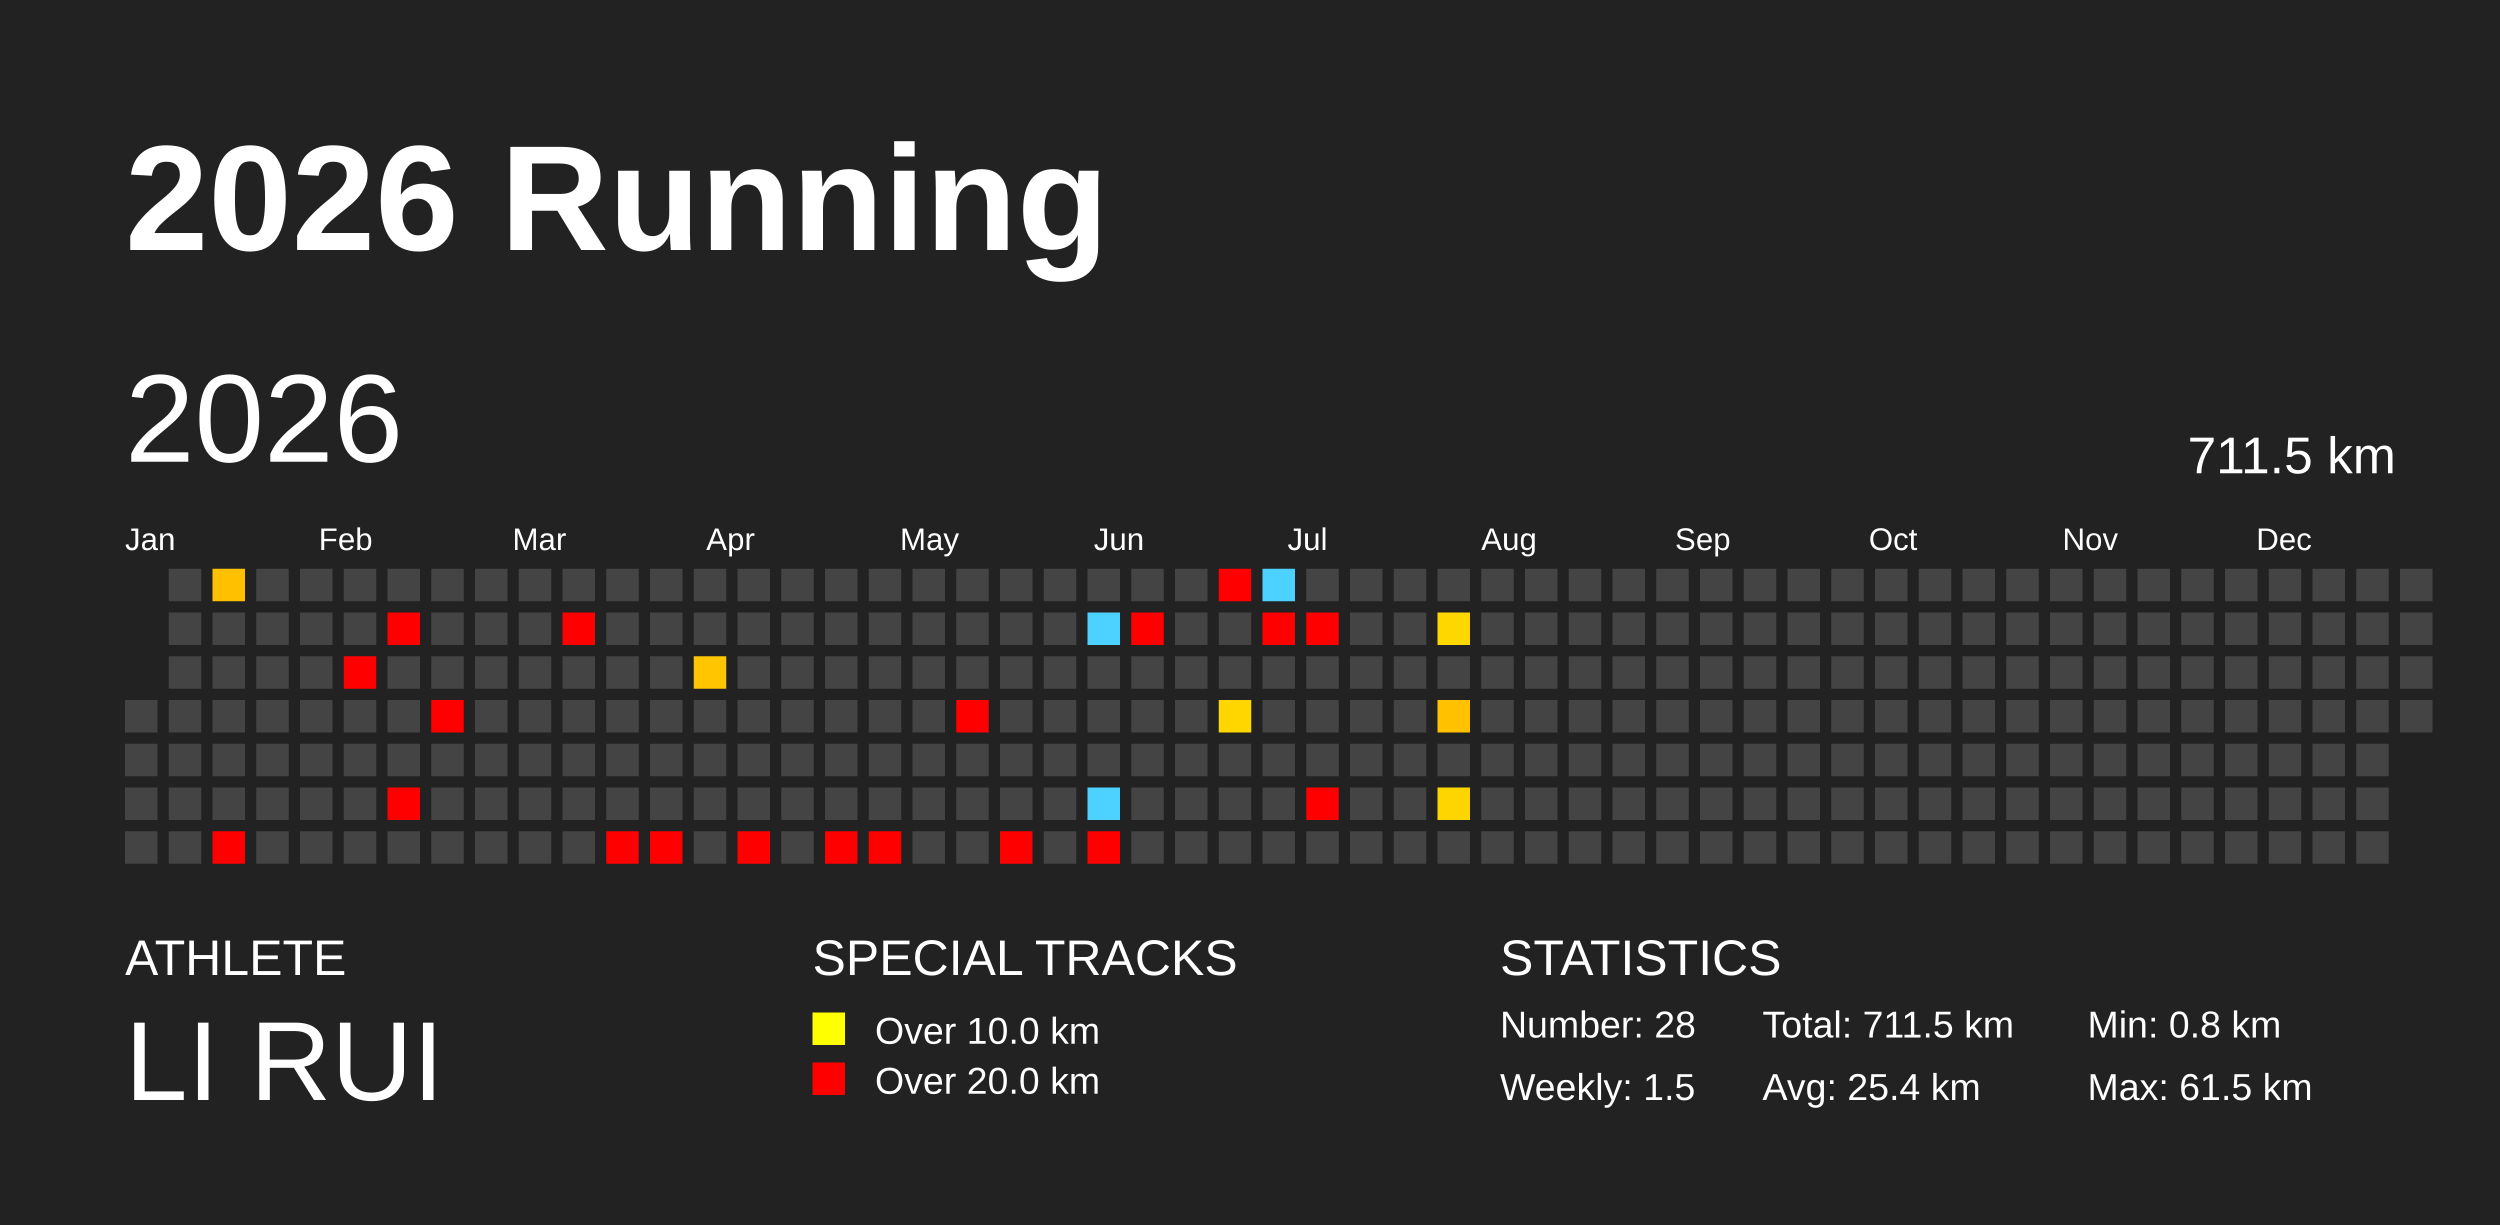
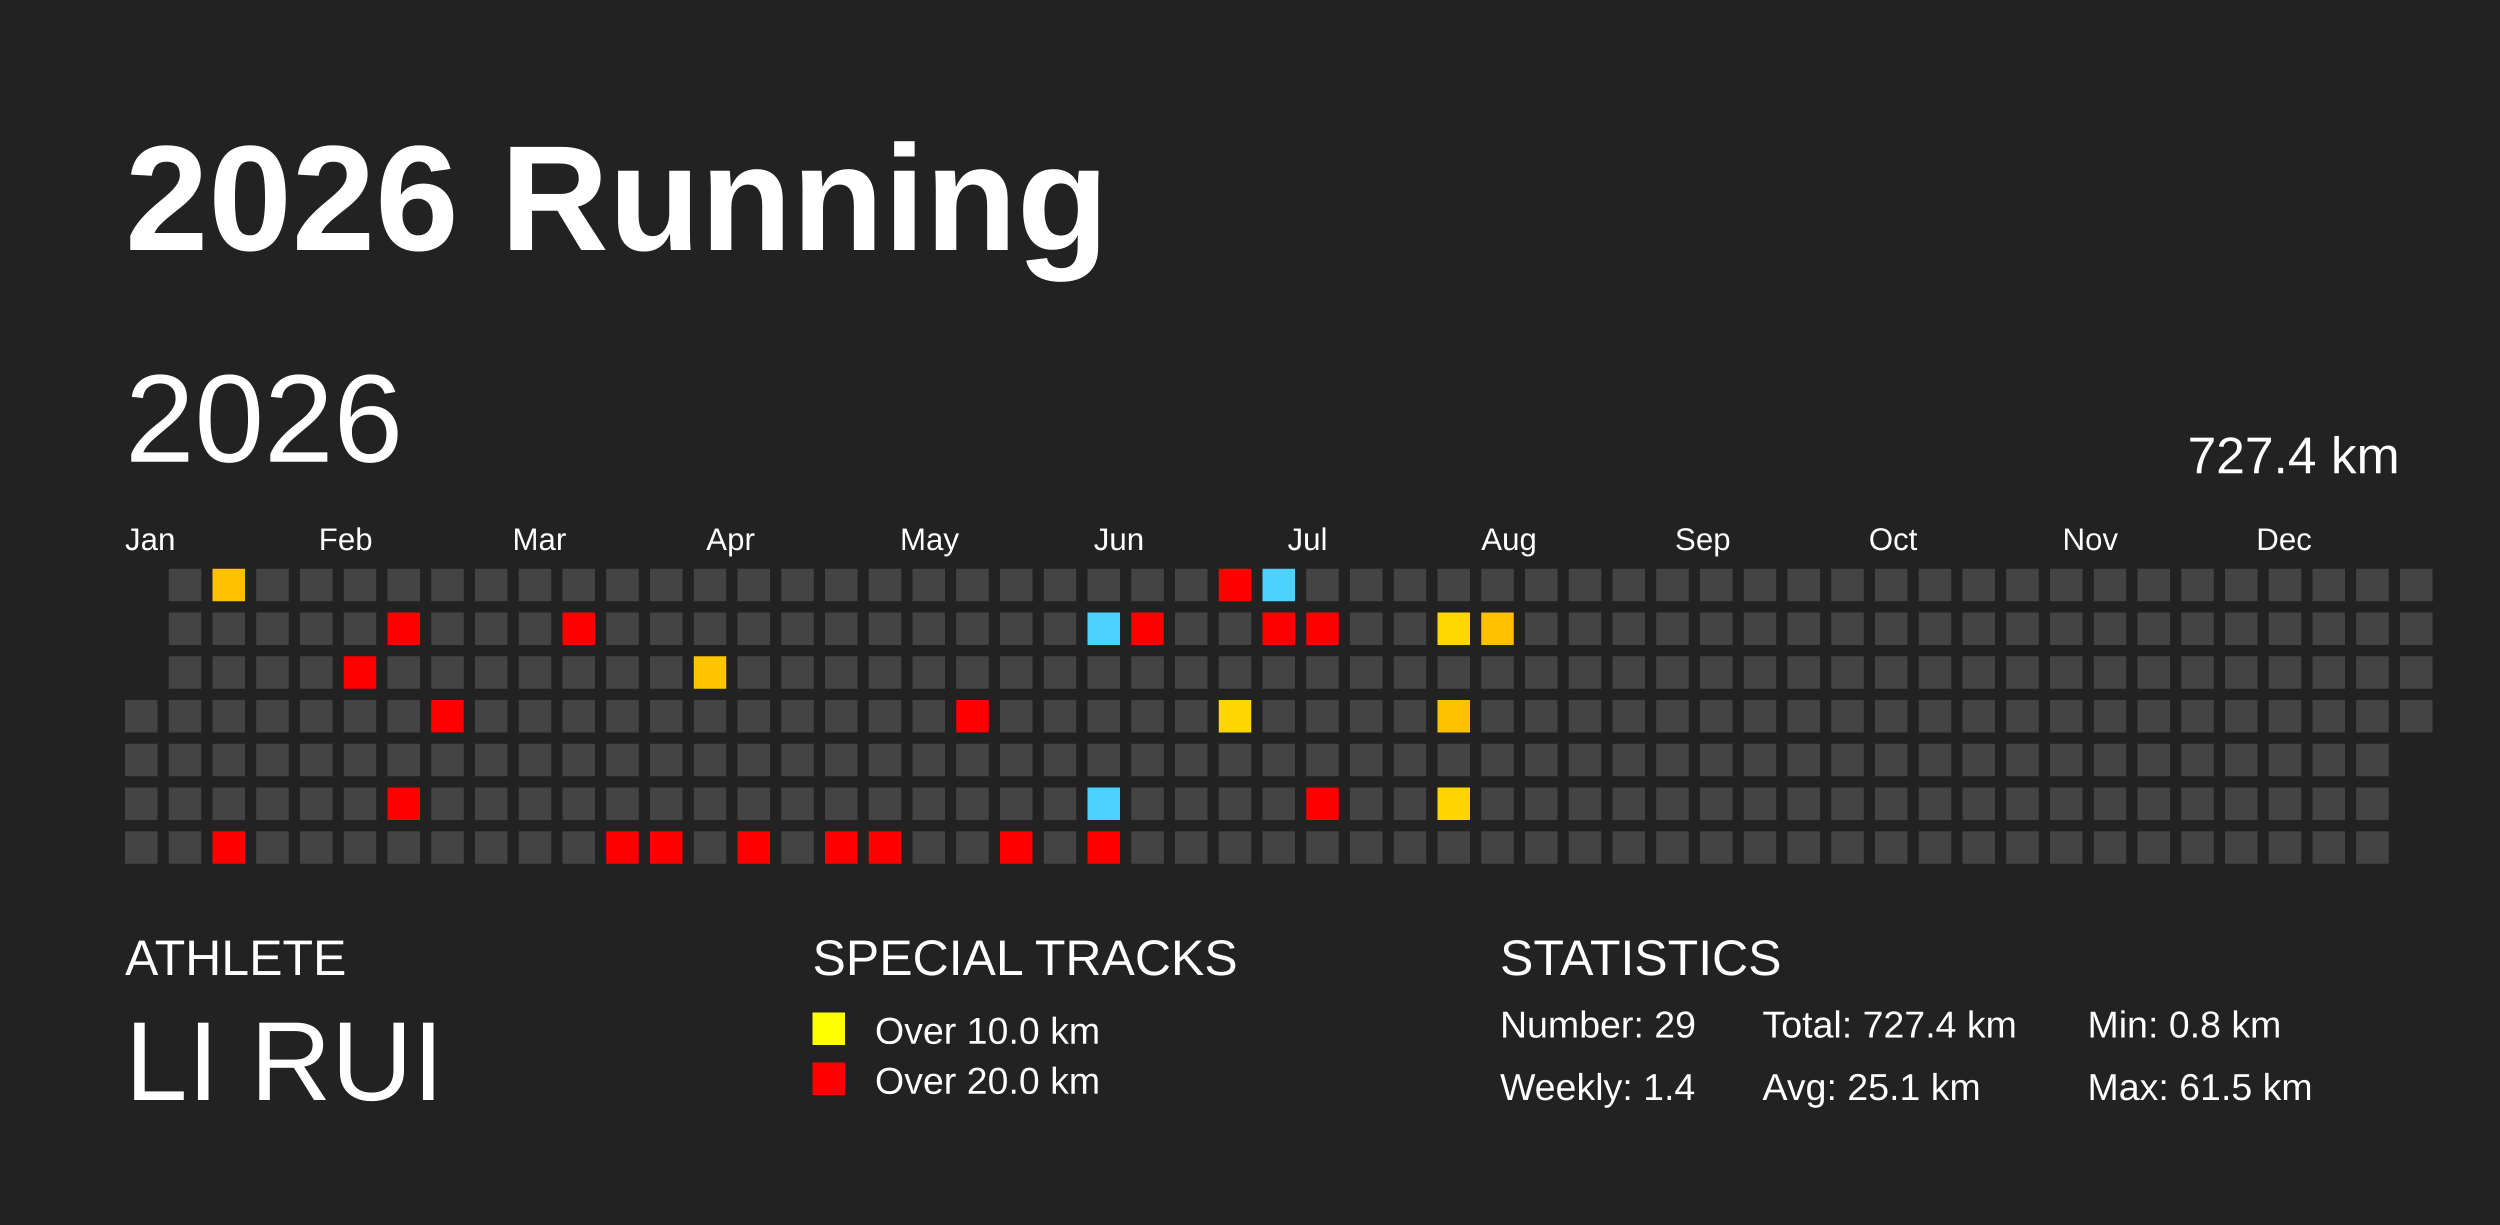
<svg xmlns="http://www.w3.org/2000/svg" baseProfile="full" height="98mm" version="1.1" viewBox="0,0,200,98" width="200mm">
  <defs />
  <rect fill="#222222" height="98" width="200" x="0" y="0" />
  <text fill="#FFFFFF" style="font-size:12px; font-family:Arial; font-weight:bold;" x="10" y="20">2026 Running</text>
  <text fill="#FFFFFF" style="font-size:4px; font-family:Arial" x="10" y="78">ATHLETE</text>
  <text fill="#FFFFFF" style="font-size:9px; font-family:Arial" x="10" y="88">LI RUI</text>
  <text fill="#FFFFFF" style="font-size:4px; font-family:Arial" x="65" y="78">SPECIAL TRACKS</text>
  <rect fill="yellow" height="2.6" width="2.6" x="65" y="81" />
  <text fill="#FFFFFF" style="font-size:3px; font-family:Arial" x="70" y="83.5">Over 10.0 km</text>
  <rect fill="red" height="2.6" width="2.6" x="65" y="85" />
  <text fill="#FFFFFF" style="font-size:3px; font-family:Arial" x="70" y="87.5">Over 20.0 km</text>
  <text fill="#FFFFFF" style="font-size:4px; font-family:Arial" x="120" y="78">STATISTICS</text>
-   <text fill="#FFFFFF" style="font-size:3px; font-family:Arial" x="120" y="83">Number: 28</text>
-   <text fill="#FFFFFF" style="font-size:3px; font-family:Arial" x="120" y="88">Weekly: 1.5</text>
-   <text fill="#FFFFFF" style="font-size:3px; font-family:Arial" x="141" y="83">Total: 711.5 km</text>
-   <text fill="#FFFFFF" style="font-size:3px; font-family:Arial" x="141" y="88">Avg: 25.4 km</text>
+   <text fill="#FFFFFF" style="font-size:3px; font-family:Arial" x="120" y="83">Number: 29</text>
+   <text fill="#FFFFFF" style="font-size:3px; font-family:Arial" x="120" y="88">Weekly: 1.4</text>
+   <text fill="#FFFFFF" style="font-size:3px; font-family:Arial" x="141" y="83">Total: 727.4 km</text>
+   <text fill="#FFFFFF" style="font-size:3px; font-family:Arial" x="141" y="88">Avg: 25.1 km</text>
  <text fill="#FFFFFF" style="font-size:3px; font-family:Arial" x="167" y="83">Min: 0.8 km</text>
  <text fill="#FFFFFF" style="font-size:3px; font-family:Arial" x="167" y="88">Max: 61.5 km</text>
  <text dominant-baseline="hanging" fill="#FFFFFF" style="font-size:10.0px; font-family:Arial;" x="10" y="30">2026</text>
-   <text dominant-baseline="hanging" fill="#FFFFFF" style="font-size:4.125px; font-family:Arial;" x="175" y="35">711.5 km</text>
+   <text dominant-baseline="hanging" fill="#FFFFFF" style="font-size:4.125px; font-family:Arial;" x="175" y="35">727.4 km</text>
  <text fill="#FFFFFF" style="font-size:2.5px; font-family:Arial" x="10.0" y="44">Jan</text>
  <text fill="#FFFFFF" style="font-size:2.5px; font-family:Arial" x="25.5" y="44">Feb</text>
  <text fill="#FFFFFF" style="font-size:2.5px; font-family:Arial" x="41.0" y="44">Mar</text>
  <text fill="#FFFFFF" style="font-size:2.5px; font-family:Arial" x="56.5" y="44">Apr</text>
  <text fill="#FFFFFF" style="font-size:2.5px; font-family:Arial" x="72.0" y="44">May</text>
  <text fill="#FFFFFF" style="font-size:2.5px; font-family:Arial" x="87.5" y="44">Jun</text>
  <text fill="#FFFFFF" style="font-size:2.5px; font-family:Arial" x="103.0" y="44">Jul</text>
  <text fill="#FFFFFF" style="font-size:2.5px; font-family:Arial" x="118.5" y="44">Aug</text>
  <text fill="#FFFFFF" style="font-size:2.5px; font-family:Arial" x="134.0" y="44">Sep</text>
  <text fill="#FFFFFF" style="font-size:2.5px; font-family:Arial" x="149.5" y="44">Oct</text>
  <text fill="#FFFFFF" style="font-size:2.5px; font-family:Arial" x="165.0" y="44">Nov</text>
  <text fill="#FFFFFF" style="font-size:2.5px; font-family:Arial" x="180.5" y="44">Dec</text>
  <rect fill="#444444" height="2.6" width="2.6" x="10.0" y="56.0" />
  <rect fill="#444444" height="2.6" width="2.6" x="10.0" y="59.5" />
  <rect fill="#444444" height="2.6" width="2.6" x="10.0" y="63.0" />
  <rect fill="#444444" height="2.6" width="2.6" x="10.0" y="66.5" />
  <rect fill="#444444" height="2.6" width="2.6" x="13.5" y="45.5" />
  <rect fill="#444444" height="2.6" width="2.6" x="13.5" y="49.0" />
  <rect fill="#444444" height="2.6" width="2.6" x="13.5" y="52.5" />
  <rect fill="#444444" height="2.6" width="2.6" x="13.5" y="56.0" />
  <rect fill="#444444" height="2.6" width="2.6" x="13.5" y="59.5" />
  <rect fill="#444444" height="2.6" width="2.6" x="13.5" y="63.0" />
  <rect fill="#444444" height="2.6" width="2.6" x="13.5" y="66.5" />
  <rect fill="#ffc000" height="2.6" width="2.6" x="17.0" y="45.5" />
  <rect fill="#444444" height="2.6" width="2.6" x="17.0" y="49.0" />
  <rect fill="#444444" height="2.6" width="2.6" x="17.0" y="52.5" />
  <rect fill="#444444" height="2.6" width="2.6" x="17.0" y="56.0" />
  <rect fill="#444444" height="2.6" width="2.6" x="17.0" y="59.5" />
  <rect fill="#444444" height="2.6" width="2.6" x="17.0" y="63.0" />
  <rect fill="red" height="2.6" width="2.6" x="17.0" y="66.5" />
  <rect fill="#444444" height="2.6" width="2.6" x="20.5" y="45.5" />
  <rect fill="#444444" height="2.6" width="2.6" x="20.5" y="49.0" />
  <rect fill="#444444" height="2.6" width="2.6" x="20.5" y="52.5" />
  <rect fill="#444444" height="2.6" width="2.6" x="20.5" y="56.0" />
  <rect fill="#444444" height="2.6" width="2.6" x="20.5" y="59.5" />
  <rect fill="#444444" height="2.6" width="2.6" x="20.5" y="63.0" />
  <rect fill="#444444" height="2.6" width="2.6" x="20.5" y="66.5" />
  <rect fill="#444444" height="2.6" width="2.6" x="24.0" y="45.5" />
  <rect fill="#444444" height="2.6" width="2.6" x="24.0" y="49.0" />
  <rect fill="#444444" height="2.6" width="2.6" x="24.0" y="52.5" />
  <rect fill="#444444" height="2.6" width="2.6" x="24.0" y="56.0" />
  <rect fill="#444444" height="2.6" width="2.6" x="24.0" y="59.5" />
  <rect fill="#444444" height="2.6" width="2.6" x="24.0" y="63.0" />
  <rect fill="#444444" height="2.6" width="2.6" x="24.0" y="66.5" />
  <rect fill="#444444" height="2.6" width="2.6" x="27.5" y="45.5" />
  <rect fill="#444444" height="2.6" width="2.6" x="27.5" y="49.0" />
  <rect fill="red" height="2.6" width="2.6" x="27.5" y="52.5" />
  <rect fill="#444444" height="2.6" width="2.6" x="27.5" y="56.0" />
  <rect fill="#444444" height="2.6" width="2.6" x="27.5" y="59.5" />
  <rect fill="#444444" height="2.6" width="2.6" x="27.5" y="63.0" />
  <rect fill="#444444" height="2.6" width="2.6" x="27.5" y="66.5" />
  <rect fill="#444444" height="2.6" width="2.6" x="31.0" y="45.5" />
  <rect fill="red" height="2.6" width="2.6" x="31.0" y="49.0" />
  <rect fill="#444444" height="2.6" width="2.6" x="31.0" y="52.5" />
  <rect fill="#444444" height="2.6" width="2.6" x="31.0" y="56.0" />
  <rect fill="#444444" height="2.6" width="2.6" x="31.0" y="59.5" />
  <rect fill="red" height="2.6" width="2.6" x="31.0" y="63.0" />
  <rect fill="#444444" height="2.6" width="2.6" x="31.0" y="66.5" />
  <rect fill="#444444" height="2.6" width="2.6" x="34.5" y="45.5" />
  <rect fill="#444444" height="2.6" width="2.6" x="34.5" y="49.0" />
  <rect fill="#444444" height="2.6" width="2.6" x="34.5" y="52.5" />
  <rect fill="red" height="2.6" width="2.6" x="34.5" y="56.0" />
  <rect fill="#444444" height="2.6" width="2.6" x="34.5" y="59.5" />
  <rect fill="#444444" height="2.6" width="2.6" x="34.5" y="63.0" />
  <rect fill="#444444" height="2.6" width="2.6" x="34.5" y="66.5" />
  <rect fill="#444444" height="2.6" width="2.6" x="38.0" y="45.5" />
  <rect fill="#444444" height="2.6" width="2.6" x="38.0" y="49.0" />
  <rect fill="#444444" height="2.6" width="2.6" x="38.0" y="52.5" />
  <rect fill="#444444" height="2.6" width="2.6" x="38.0" y="56.0" />
  <rect fill="#444444" height="2.6" width="2.6" x="38.0" y="59.5" />
  <rect fill="#444444" height="2.6" width="2.6" x="38.0" y="63.0" />
  <rect fill="#444444" height="2.6" width="2.6" x="38.0" y="66.5" />
  <rect fill="#444444" height="2.6" width="2.6" x="41.5" y="45.5" />
  <rect fill="#444444" height="2.6" width="2.6" x="41.5" y="49.0" />
  <rect fill="#444444" height="2.6" width="2.6" x="41.5" y="52.5" />
  <rect fill="#444444" height="2.6" width="2.6" x="41.5" y="56.0" />
  <rect fill="#444444" height="2.6" width="2.6" x="41.5" y="59.5" />
  <rect fill="#444444" height="2.6" width="2.6" x="41.5" y="63.0" />
  <rect fill="#444444" height="2.6" width="2.6" x="41.5" y="66.5" />
  <rect fill="#444444" height="2.6" width="2.6" x="45.0" y="45.5" />
  <rect fill="red" height="2.6" width="2.6" x="45.0" y="49.0" />
  <rect fill="#444444" height="2.6" width="2.6" x="45.0" y="52.5" />
  <rect fill="#444444" height="2.6" width="2.6" x="45.0" y="56.0" />
  <rect fill="#444444" height="2.6" width="2.6" x="45.0" y="59.5" />
  <rect fill="#444444" height="2.6" width="2.6" x="45.0" y="63.0" />
  <rect fill="#444444" height="2.6" width="2.6" x="45.0" y="66.5" />
  <rect fill="#444444" height="2.6" width="2.6" x="48.5" y="45.5" />
  <rect fill="#444444" height="2.6" width="2.6" x="48.5" y="49.0" />
  <rect fill="#444444" height="2.6" width="2.6" x="48.5" y="52.5" />
  <rect fill="#444444" height="2.6" width="2.6" x="48.5" y="56.0" />
  <rect fill="#444444" height="2.6" width="2.6" x="48.5" y="59.5" />
  <rect fill="#444444" height="2.6" width="2.6" x="48.5" y="63.0" />
  <rect fill="red" height="2.6" width="2.6" x="48.5" y="66.5" />
  <rect fill="#444444" height="2.6" width="2.6" x="52.0" y="45.5" />
  <rect fill="#444444" height="2.6" width="2.6" x="52.0" y="49.0" />
  <rect fill="#444444" height="2.6" width="2.6" x="52.0" y="52.5" />
  <rect fill="#444444" height="2.6" width="2.6" x="52.0" y="56.0" />
  <rect fill="#444444" height="2.6" width="2.6" x="52.0" y="59.5" />
  <rect fill="#444444" height="2.6" width="2.6" x="52.0" y="63.0" />
  <rect fill="red" height="2.6" width="2.6" x="52.0" y="66.5" />
  <rect fill="#444444" height="2.6" width="2.6" x="55.5" y="45.5" />
  <rect fill="#444444" height="2.6" width="2.6" x="55.5" y="49.0" />
  <rect fill="#ffc500" height="2.6" width="2.6" x="55.5" y="52.5" />
  <rect fill="#444444" height="2.6" width="2.6" x="55.5" y="56.0" />
  <rect fill="#444444" height="2.6" width="2.6" x="55.5" y="59.5" />
  <rect fill="#444444" height="2.6" width="2.6" x="55.5" y="63.0" />
  <rect fill="#444444" height="2.6" width="2.6" x="55.5" y="66.5" />
  <rect fill="#444444" height="2.6" width="2.6" x="59.0" y="45.5" />
  <rect fill="#444444" height="2.6" width="2.6" x="59.0" y="49.0" />
  <rect fill="#444444" height="2.6" width="2.6" x="59.0" y="52.5" />
  <rect fill="#444444" height="2.6" width="2.6" x="59.0" y="56.0" />
  <rect fill="#444444" height="2.6" width="2.6" x="59.0" y="59.5" />
  <rect fill="#444444" height="2.6" width="2.6" x="59.0" y="63.0" />
  <rect fill="red" height="2.6" width="2.6" x="59.0" y="66.5" />
  <rect fill="#444444" height="2.6" width="2.6" x="62.5" y="45.5" />
  <rect fill="#444444" height="2.6" width="2.6" x="62.5" y="49.0" />
  <rect fill="#444444" height="2.6" width="2.6" x="62.5" y="52.5" />
  <rect fill="#444444" height="2.6" width="2.6" x="62.5" y="56.0" />
  <rect fill="#444444" height="2.6" width="2.6" x="62.5" y="59.5" />
  <rect fill="#444444" height="2.6" width="2.6" x="62.5" y="63.0" />
  <rect fill="#444444" height="2.6" width="2.6" x="62.5" y="66.5" />
  <rect fill="#444444" height="2.6" width="2.6" x="66.0" y="45.5" />
  <rect fill="#444444" height="2.6" width="2.6" x="66.0" y="49.0" />
  <rect fill="#444444" height="2.6" width="2.6" x="66.0" y="52.5" />
  <rect fill="#444444" height="2.6" width="2.6" x="66.0" y="56.0" />
  <rect fill="#444444" height="2.6" width="2.6" x="66.0" y="59.5" />
  <rect fill="#444444" height="2.6" width="2.6" x="66.0" y="63.0" />
  <rect fill="red" height="2.6" width="2.6" x="66.0" y="66.5" />
  <rect fill="#444444" height="2.6" width="2.6" x="69.5" y="45.5" />
  <rect fill="#444444" height="2.6" width="2.6" x="69.5" y="49.0" />
  <rect fill="#444444" height="2.6" width="2.6" x="69.5" y="52.5" />
  <rect fill="#444444" height="2.6" width="2.6" x="69.5" y="56.0" />
  <rect fill="#444444" height="2.6" width="2.6" x="69.5" y="59.5" />
  <rect fill="#444444" height="2.6" width="2.6" x="69.5" y="63.0" />
  <rect fill="red" height="2.6" width="2.6" x="69.5" y="66.5" />
  <rect fill="#444444" height="2.6" width="2.6" x="73.0" y="45.5" />
  <rect fill="#444444" height="2.6" width="2.6" x="73.0" y="49.0" />
  <rect fill="#444444" height="2.6" width="2.6" x="73.0" y="52.5" />
  <rect fill="#444444" height="2.6" width="2.6" x="73.0" y="56.0" />
  <rect fill="#444444" height="2.6" width="2.6" x="73.0" y="59.5" />
  <rect fill="#444444" height="2.6" width="2.6" x="73.0" y="63.0" />
  <rect fill="#444444" height="2.6" width="2.6" x="73.0" y="66.5" />
  <rect fill="#444444" height="2.6" width="2.6" x="76.5" y="45.5" />
  <rect fill="#444444" height="2.6" width="2.6" x="76.5" y="49.0" />
  <rect fill="#444444" height="2.6" width="2.6" x="76.5" y="52.5" />
  <rect fill="red" height="2.6" width="2.6" x="76.5" y="56.0" />
  <rect fill="#444444" height="2.6" width="2.6" x="76.5" y="59.5" />
  <rect fill="#444444" height="2.6" width="2.6" x="76.5" y="63.0" />
  <rect fill="#444444" height="2.6" width="2.6" x="76.5" y="66.5" />
  <rect fill="#444444" height="2.6" width="2.6" x="80.0" y="45.5" />
  <rect fill="#444444" height="2.6" width="2.6" x="80.0" y="49.0" />
  <rect fill="#444444" height="2.6" width="2.6" x="80.0" y="52.5" />
  <rect fill="#444444" height="2.6" width="2.6" x="80.0" y="56.0" />
  <rect fill="#444444" height="2.6" width="2.6" x="80.0" y="59.5" />
  <rect fill="#444444" height="2.6" width="2.6" x="80.0" y="63.0" />
  <rect fill="red" height="2.6" width="2.6" x="80.0" y="66.5" />
  <rect fill="#444444" height="2.6" width="2.6" x="83.5" y="45.5" />
  <rect fill="#444444" height="2.6" width="2.6" x="83.5" y="49.0" />
  <rect fill="#444444" height="2.6" width="2.6" x="83.5" y="52.5" />
  <rect fill="#444444" height="2.6" width="2.6" x="83.5" y="56.0" />
  <rect fill="#444444" height="2.6" width="2.6" x="83.5" y="59.5" />
  <rect fill="#444444" height="2.6" width="2.6" x="83.5" y="63.0" />
  <rect fill="#444444" height="2.6" width="2.6" x="83.5" y="66.5" />
  <rect fill="#444444" height="2.6" width="2.6" x="87.0" y="45.5" />
  <rect fill="#4dd2ff" height="2.6" width="2.6" x="87.0" y="49.0" />
  <rect fill="#444444" height="2.6" width="2.6" x="87.0" y="52.5" />
  <rect fill="#444444" height="2.6" width="2.6" x="87.0" y="56.0" />
  <rect fill="#444444" height="2.6" width="2.6" x="87.0" y="59.5" />
  <rect fill="#4dd2ff" height="2.6" width="2.6" x="87.0" y="63.0" />
  <rect fill="red" height="2.6" width="2.6" x="87.0" y="66.5" />
  <rect fill="#444444" height="2.6" width="2.6" x="90.5" y="45.5" />
  <rect fill="red" height="2.6" width="2.6" x="90.5" y="49.0" />
  <rect fill="#444444" height="2.6" width="2.6" x="90.5" y="52.5" />
  <rect fill="#444444" height="2.6" width="2.6" x="90.5" y="56.0" />
  <rect fill="#444444" height="2.6" width="2.6" x="90.5" y="59.5" />
  <rect fill="#444444" height="2.6" width="2.6" x="90.5" y="63.0" />
  <rect fill="#444444" height="2.6" width="2.6" x="90.5" y="66.5" />
  <rect fill="#444444" height="2.6" width="2.6" x="94.0" y="45.5" />
  <rect fill="#444444" height="2.6" width="2.6" x="94.0" y="49.0" />
  <rect fill="#444444" height="2.6" width="2.6" x="94.0" y="52.5" />
  <rect fill="#444444" height="2.6" width="2.6" x="94.0" y="56.0" />
  <rect fill="#444444" height="2.6" width="2.6" x="94.0" y="59.5" />
  <rect fill="#444444" height="2.6" width="2.6" x="94.0" y="63.0" />
  <rect fill="#444444" height="2.6" width="2.6" x="94.0" y="66.5" />
  <rect fill="red" height="2.6" width="2.6" x="97.5" y="45.5" />
  <rect fill="#444444" height="2.6" width="2.6" x="97.5" y="49.0" />
  <rect fill="#444444" height="2.6" width="2.6" x="97.5" y="52.5" />
  <rect fill="#ffd600" height="2.6" width="2.6" x="97.5" y="56.0" />
  <rect fill="#444444" height="2.6" width="2.6" x="97.5" y="59.5" />
  <rect fill="#444444" height="2.6" width="2.6" x="97.5" y="63.0" />
  <rect fill="#444444" height="2.6" width="2.6" x="97.5" y="66.5" />
  <rect fill="#4dd2ff" height="2.6" width="2.6" x="101.0" y="45.5" />
  <rect fill="red" height="2.6" width="2.6" x="101.0" y="49.0" />
  <rect fill="#444444" height="2.6" width="2.6" x="101.0" y="52.5" />
  <rect fill="#444444" height="2.6" width="2.6" x="101.0" y="56.0" />
  <rect fill="#444444" height="2.6" width="2.6" x="101.0" y="59.5" />
  <rect fill="#444444" height="2.6" width="2.6" x="101.0" y="63.0" />
  <rect fill="#444444" height="2.6" width="2.6" x="101.0" y="66.5" />
  <rect fill="#444444" height="2.6" width="2.6" x="104.5" y="45.5" />
  <rect fill="red" height="2.6" width="2.6" x="104.5" y="49.0" />
  <rect fill="#444444" height="2.6" width="2.6" x="104.5" y="52.5" />
  <rect fill="#444444" height="2.6" width="2.6" x="104.5" y="56.0" />
  <rect fill="#444444" height="2.6" width="2.6" x="104.5" y="59.5" />
  <rect fill="red" height="2.6" width="2.6" x="104.5" y="63.0" />
  <rect fill="#444444" height="2.6" width="2.6" x="104.5" y="66.5" />
  <rect fill="#444444" height="2.6" width="2.6" x="108.0" y="45.5" />
  <rect fill="#444444" height="2.6" width="2.6" x="108.0" y="49.0" />
  <rect fill="#444444" height="2.6" width="2.6" x="108.0" y="52.5" />
  <rect fill="#444444" height="2.6" width="2.6" x="108.0" y="56.0" />
  <rect fill="#444444" height="2.6" width="2.6" x="108.0" y="59.5" />
  <rect fill="#444444" height="2.6" width="2.6" x="108.0" y="63.0" />
  <rect fill="#444444" height="2.6" width="2.6" x="108.0" y="66.5" />
  <rect fill="#444444" height="2.6" width="2.6" x="111.5" y="45.5" />
  <rect fill="#444444" height="2.6" width="2.6" x="111.5" y="49.0" />
  <rect fill="#444444" height="2.6" width="2.6" x="111.5" y="52.5" />
  <rect fill="#444444" height="2.6" width="2.6" x="111.5" y="56.0" />
  <rect fill="#444444" height="2.6" width="2.6" x="111.5" y="59.5" />
  <rect fill="#444444" height="2.6" width="2.6" x="111.5" y="63.0" />
  <rect fill="#444444" height="2.6" width="2.6" x="111.5" y="66.5" />
  <rect fill="#444444" height="2.6" width="2.6" x="115.0" y="45.5" />
  <rect fill="#ffd700" height="2.6" width="2.6" x="115.0" y="49.0" />
  <rect fill="#444444" height="2.6" width="2.6" x="115.0" y="52.5" />
  <rect fill="#ffc100" height="2.6" width="2.6" x="115.0" y="56.0" />
  <rect fill="#444444" height="2.6" width="2.6" x="115.0" y="59.5" />
  <rect fill="#ffd500" height="2.6" width="2.6" x="115.0" y="63.0" />
  <rect fill="#444444" height="2.6" width="2.6" x="115.0" y="66.5" />
  <rect fill="#444444" height="2.6" width="2.6" x="118.5" y="45.5" />
-   <rect fill="#444444" height="2.6" width="2.6" x="118.5" y="49.0" />
+   <rect fill="#ffc000" height="2.6" width="2.6" x="118.5" y="49.0" />
  <rect fill="#444444" height="2.6" width="2.6" x="118.5" y="52.5" />
  <rect fill="#444444" height="2.6" width="2.6" x="118.5" y="56.0" />
  <rect fill="#444444" height="2.6" width="2.6" x="118.5" y="59.5" />
  <rect fill="#444444" height="2.6" width="2.6" x="118.5" y="63.0" />
  <rect fill="#444444" height="2.6" width="2.6" x="118.5" y="66.5" />
  <rect fill="#444444" height="2.6" width="2.6" x="122.0" y="45.5" />
  <rect fill="#444444" height="2.6" width="2.6" x="122.0" y="49.0" />
  <rect fill="#444444" height="2.6" width="2.6" x="122.0" y="52.5" />
  <rect fill="#444444" height="2.6" width="2.6" x="122.0" y="56.0" />
  <rect fill="#444444" height="2.6" width="2.6" x="122.0" y="59.5" />
  <rect fill="#444444" height="2.6" width="2.6" x="122.0" y="63.0" />
  <rect fill="#444444" height="2.6" width="2.6" x="122.0" y="66.5" />
  <rect fill="#444444" height="2.6" width="2.6" x="125.5" y="45.5" />
  <rect fill="#444444" height="2.6" width="2.6" x="125.5" y="49.0" />
  <rect fill="#444444" height="2.6" width="2.6" x="125.5" y="52.5" />
  <rect fill="#444444" height="2.6" width="2.6" x="125.5" y="56.0" />
  <rect fill="#444444" height="2.6" width="2.6" x="125.5" y="59.5" />
  <rect fill="#444444" height="2.6" width="2.6" x="125.5" y="63.0" />
  <rect fill="#444444" height="2.6" width="2.6" x="125.5" y="66.5" />
  <rect fill="#444444" height="2.6" width="2.6" x="129.0" y="45.5" />
  <rect fill="#444444" height="2.6" width="2.6" x="129.0" y="49.0" />
  <rect fill="#444444" height="2.6" width="2.6" x="129.0" y="52.5" />
  <rect fill="#444444" height="2.6" width="2.6" x="129.0" y="56.0" />
  <rect fill="#444444" height="2.6" width="2.6" x="129.0" y="59.5" />
  <rect fill="#444444" height="2.6" width="2.6" x="129.0" y="63.0" />
  <rect fill="#444444" height="2.6" width="2.6" x="129.0" y="66.5" />
  <rect fill="#444444" height="2.6" width="2.6" x="132.5" y="45.5" />
  <rect fill="#444444" height="2.6" width="2.6" x="132.5" y="49.0" />
  <rect fill="#444444" height="2.6" width="2.6" x="132.5" y="52.5" />
  <rect fill="#444444" height="2.6" width="2.6" x="132.5" y="56.0" />
  <rect fill="#444444" height="2.6" width="2.6" x="132.5" y="59.5" />
  <rect fill="#444444" height="2.6" width="2.6" x="132.5" y="63.0" />
  <rect fill="#444444" height="2.6" width="2.6" x="132.5" y="66.5" />
  <rect fill="#444444" height="2.6" width="2.6" x="136.0" y="45.5" />
  <rect fill="#444444" height="2.6" width="2.6" x="136.0" y="49.0" />
  <rect fill="#444444" height="2.6" width="2.6" x="136.0" y="52.5" />
  <rect fill="#444444" height="2.6" width="2.6" x="136.0" y="56.0" />
  <rect fill="#444444" height="2.6" width="2.6" x="136.0" y="59.5" />
  <rect fill="#444444" height="2.6" width="2.6" x="136.0" y="63.0" />
  <rect fill="#444444" height="2.6" width="2.6" x="136.0" y="66.5" />
  <rect fill="#444444" height="2.6" width="2.6" x="139.5" y="45.5" />
  <rect fill="#444444" height="2.6" width="2.6" x="139.5" y="49.0" />
  <rect fill="#444444" height="2.6" width="2.6" x="139.5" y="52.5" />
  <rect fill="#444444" height="2.6" width="2.6" x="139.5" y="56.0" />
  <rect fill="#444444" height="2.6" width="2.6" x="139.5" y="59.5" />
  <rect fill="#444444" height="2.6" width="2.6" x="139.5" y="63.0" />
  <rect fill="#444444" height="2.6" width="2.6" x="139.5" y="66.5" />
  <rect fill="#444444" height="2.6" width="2.6" x="143.0" y="45.5" />
  <rect fill="#444444" height="2.6" width="2.6" x="143.0" y="49.0" />
  <rect fill="#444444" height="2.6" width="2.6" x="143.0" y="52.5" />
  <rect fill="#444444" height="2.6" width="2.6" x="143.0" y="56.0" />
  <rect fill="#444444" height="2.6" width="2.6" x="143.0" y="59.5" />
  <rect fill="#444444" height="2.6" width="2.6" x="143.0" y="63.0" />
  <rect fill="#444444" height="2.6" width="2.6" x="143.0" y="66.5" />
  <rect fill="#444444" height="2.6" width="2.6" x="146.5" y="45.5" />
  <rect fill="#444444" height="2.6" width="2.6" x="146.5" y="49.0" />
  <rect fill="#444444" height="2.6" width="2.6" x="146.5" y="52.5" />
  <rect fill="#444444" height="2.6" width="2.6" x="146.5" y="56.0" />
  <rect fill="#444444" height="2.6" width="2.6" x="146.5" y="59.5" />
  <rect fill="#444444" height="2.6" width="2.6" x="146.5" y="63.0" />
  <rect fill="#444444" height="2.6" width="2.6" x="146.5" y="66.5" />
  <rect fill="#444444" height="2.6" width="2.6" x="150.0" y="45.5" />
  <rect fill="#444444" height="2.6" width="2.6" x="150.0" y="49.0" />
  <rect fill="#444444" height="2.6" width="2.6" x="150.0" y="52.5" />
  <rect fill="#444444" height="2.6" width="2.6" x="150.0" y="56.0" />
  <rect fill="#444444" height="2.6" width="2.6" x="150.0" y="59.5" />
  <rect fill="#444444" height="2.6" width="2.6" x="150.0" y="63.0" />
  <rect fill="#444444" height="2.6" width="2.6" x="150.0" y="66.5" />
  <rect fill="#444444" height="2.6" width="2.6" x="153.5" y="45.5" />
  <rect fill="#444444" height="2.6" width="2.6" x="153.5" y="49.0" />
  <rect fill="#444444" height="2.6" width="2.6" x="153.5" y="52.5" />
  <rect fill="#444444" height="2.6" width="2.6" x="153.5" y="56.0" />
  <rect fill="#444444" height="2.6" width="2.6" x="153.5" y="59.5" />
  <rect fill="#444444" height="2.6" width="2.6" x="153.5" y="63.0" />
  <rect fill="#444444" height="2.6" width="2.6" x="153.5" y="66.5" />
  <rect fill="#444444" height="2.6" width="2.6" x="157.0" y="45.5" />
  <rect fill="#444444" height="2.6" width="2.6" x="157.0" y="49.0" />
  <rect fill="#444444" height="2.6" width="2.6" x="157.0" y="52.5" />
  <rect fill="#444444" height="2.6" width="2.6" x="157.0" y="56.0" />
  <rect fill="#444444" height="2.6" width="2.6" x="157.0" y="59.5" />
  <rect fill="#444444" height="2.6" width="2.6" x="157.0" y="63.0" />
  <rect fill="#444444" height="2.6" width="2.6" x="157.0" y="66.5" />
  <rect fill="#444444" height="2.6" width="2.6" x="160.5" y="45.5" />
  <rect fill="#444444" height="2.6" width="2.6" x="160.5" y="49.0" />
  <rect fill="#444444" height="2.6" width="2.6" x="160.5" y="52.5" />
  <rect fill="#444444" height="2.6" width="2.6" x="160.5" y="56.0" />
  <rect fill="#444444" height="2.6" width="2.6" x="160.5" y="59.5" />
  <rect fill="#444444" height="2.6" width="2.6" x="160.5" y="63.0" />
  <rect fill="#444444" height="2.6" width="2.6" x="160.5" y="66.5" />
  <rect fill="#444444" height="2.6" width="2.6" x="164.0" y="45.5" />
  <rect fill="#444444" height="2.6" width="2.6" x="164.0" y="49.0" />
  <rect fill="#444444" height="2.6" width="2.6" x="164.0" y="52.5" />
  <rect fill="#444444" height="2.6" width="2.6" x="164.0" y="56.0" />
  <rect fill="#444444" height="2.6" width="2.6" x="164.0" y="59.5" />
  <rect fill="#444444" height="2.6" width="2.6" x="164.0" y="63.0" />
  <rect fill="#444444" height="2.6" width="2.6" x="164.0" y="66.5" />
  <rect fill="#444444" height="2.6" width="2.6" x="167.5" y="45.5" />
  <rect fill="#444444" height="2.6" width="2.6" x="167.5" y="49.0" />
  <rect fill="#444444" height="2.6" width="2.6" x="167.5" y="52.5" />
  <rect fill="#444444" height="2.6" width="2.6" x="167.5" y="56.0" />
  <rect fill="#444444" height="2.6" width="2.6" x="167.5" y="59.5" />
  <rect fill="#444444" height="2.6" width="2.6" x="167.5" y="63.0" />
  <rect fill="#444444" height="2.6" width="2.6" x="167.5" y="66.5" />
  <rect fill="#444444" height="2.6" width="2.6" x="171.0" y="45.5" />
  <rect fill="#444444" height="2.6" width="2.6" x="171.0" y="49.0" />
  <rect fill="#444444" height="2.6" width="2.6" x="171.0" y="52.5" />
  <rect fill="#444444" height="2.6" width="2.6" x="171.0" y="56.0" />
  <rect fill="#444444" height="2.6" width="2.6" x="171.0" y="59.5" />
  <rect fill="#444444" height="2.6" width="2.6" x="171.0" y="63.0" />
  <rect fill="#444444" height="2.6" width="2.6" x="171.0" y="66.5" />
  <rect fill="#444444" height="2.6" width="2.6" x="174.5" y="45.5" />
  <rect fill="#444444" height="2.6" width="2.6" x="174.5" y="49.0" />
  <rect fill="#444444" height="2.6" width="2.6" x="174.5" y="52.5" />
  <rect fill="#444444" height="2.6" width="2.6" x="174.5" y="56.0" />
  <rect fill="#444444" height="2.6" width="2.6" x="174.5" y="59.5" />
  <rect fill="#444444" height="2.6" width="2.6" x="174.5" y="63.0" />
  <rect fill="#444444" height="2.6" width="2.6" x="174.5" y="66.5" />
  <rect fill="#444444" height="2.6" width="2.6" x="178.0" y="45.5" />
  <rect fill="#444444" height="2.6" width="2.6" x="178.0" y="49.0" />
  <rect fill="#444444" height="2.6" width="2.6" x="178.0" y="52.5" />
  <rect fill="#444444" height="2.6" width="2.6" x="178.0" y="56.0" />
  <rect fill="#444444" height="2.6" width="2.6" x="178.0" y="59.5" />
  <rect fill="#444444" height="2.6" width="2.6" x="178.0" y="63.0" />
  <rect fill="#444444" height="2.6" width="2.6" x="178.0" y="66.5" />
  <rect fill="#444444" height="2.6" width="2.6" x="181.5" y="45.5" />
  <rect fill="#444444" height="2.6" width="2.6" x="181.5" y="49.0" />
  <rect fill="#444444" height="2.6" width="2.6" x="181.5" y="52.5" />
  <rect fill="#444444" height="2.6" width="2.6" x="181.5" y="56.0" />
  <rect fill="#444444" height="2.6" width="2.6" x="181.5" y="59.5" />
  <rect fill="#444444" height="2.6" width="2.6" x="181.5" y="63.0" />
  <rect fill="#444444" height="2.6" width="2.6" x="181.5" y="66.5" />
  <rect fill="#444444" height="2.6" width="2.6" x="185.0" y="45.5" />
  <rect fill="#444444" height="2.6" width="2.6" x="185.0" y="49.0" />
  <rect fill="#444444" height="2.6" width="2.6" x="185.0" y="52.5" />
  <rect fill="#444444" height="2.6" width="2.6" x="185.0" y="56.0" />
  <rect fill="#444444" height="2.6" width="2.6" x="185.0" y="59.5" />
  <rect fill="#444444" height="2.6" width="2.6" x="185.0" y="63.0" />
  <rect fill="#444444" height="2.6" width="2.6" x="185.0" y="66.5" />
  <rect fill="#444444" height="2.6" width="2.6" x="188.5" y="45.5" />
  <rect fill="#444444" height="2.6" width="2.6" x="188.5" y="49.0" />
  <rect fill="#444444" height="2.6" width="2.6" x="188.5" y="52.5" />
  <rect fill="#444444" height="2.6" width="2.6" x="188.5" y="56.0" />
  <rect fill="#444444" height="2.6" width="2.6" x="188.5" y="59.5" />
  <rect fill="#444444" height="2.6" width="2.6" x="188.5" y="63.0" />
  <rect fill="#444444" height="2.6" width="2.6" x="188.5" y="66.5" />
  <rect fill="#444444" height="2.6" width="2.6" x="192.0" y="45.5" />
  <rect fill="#444444" height="2.6" width="2.6" x="192.0" y="49.0" />
  <rect fill="#444444" height="2.6" width="2.6" x="192.0" y="52.5" />
  <rect fill="#444444" height="2.6" width="2.6" x="192.0" y="56.0" />
</svg>
